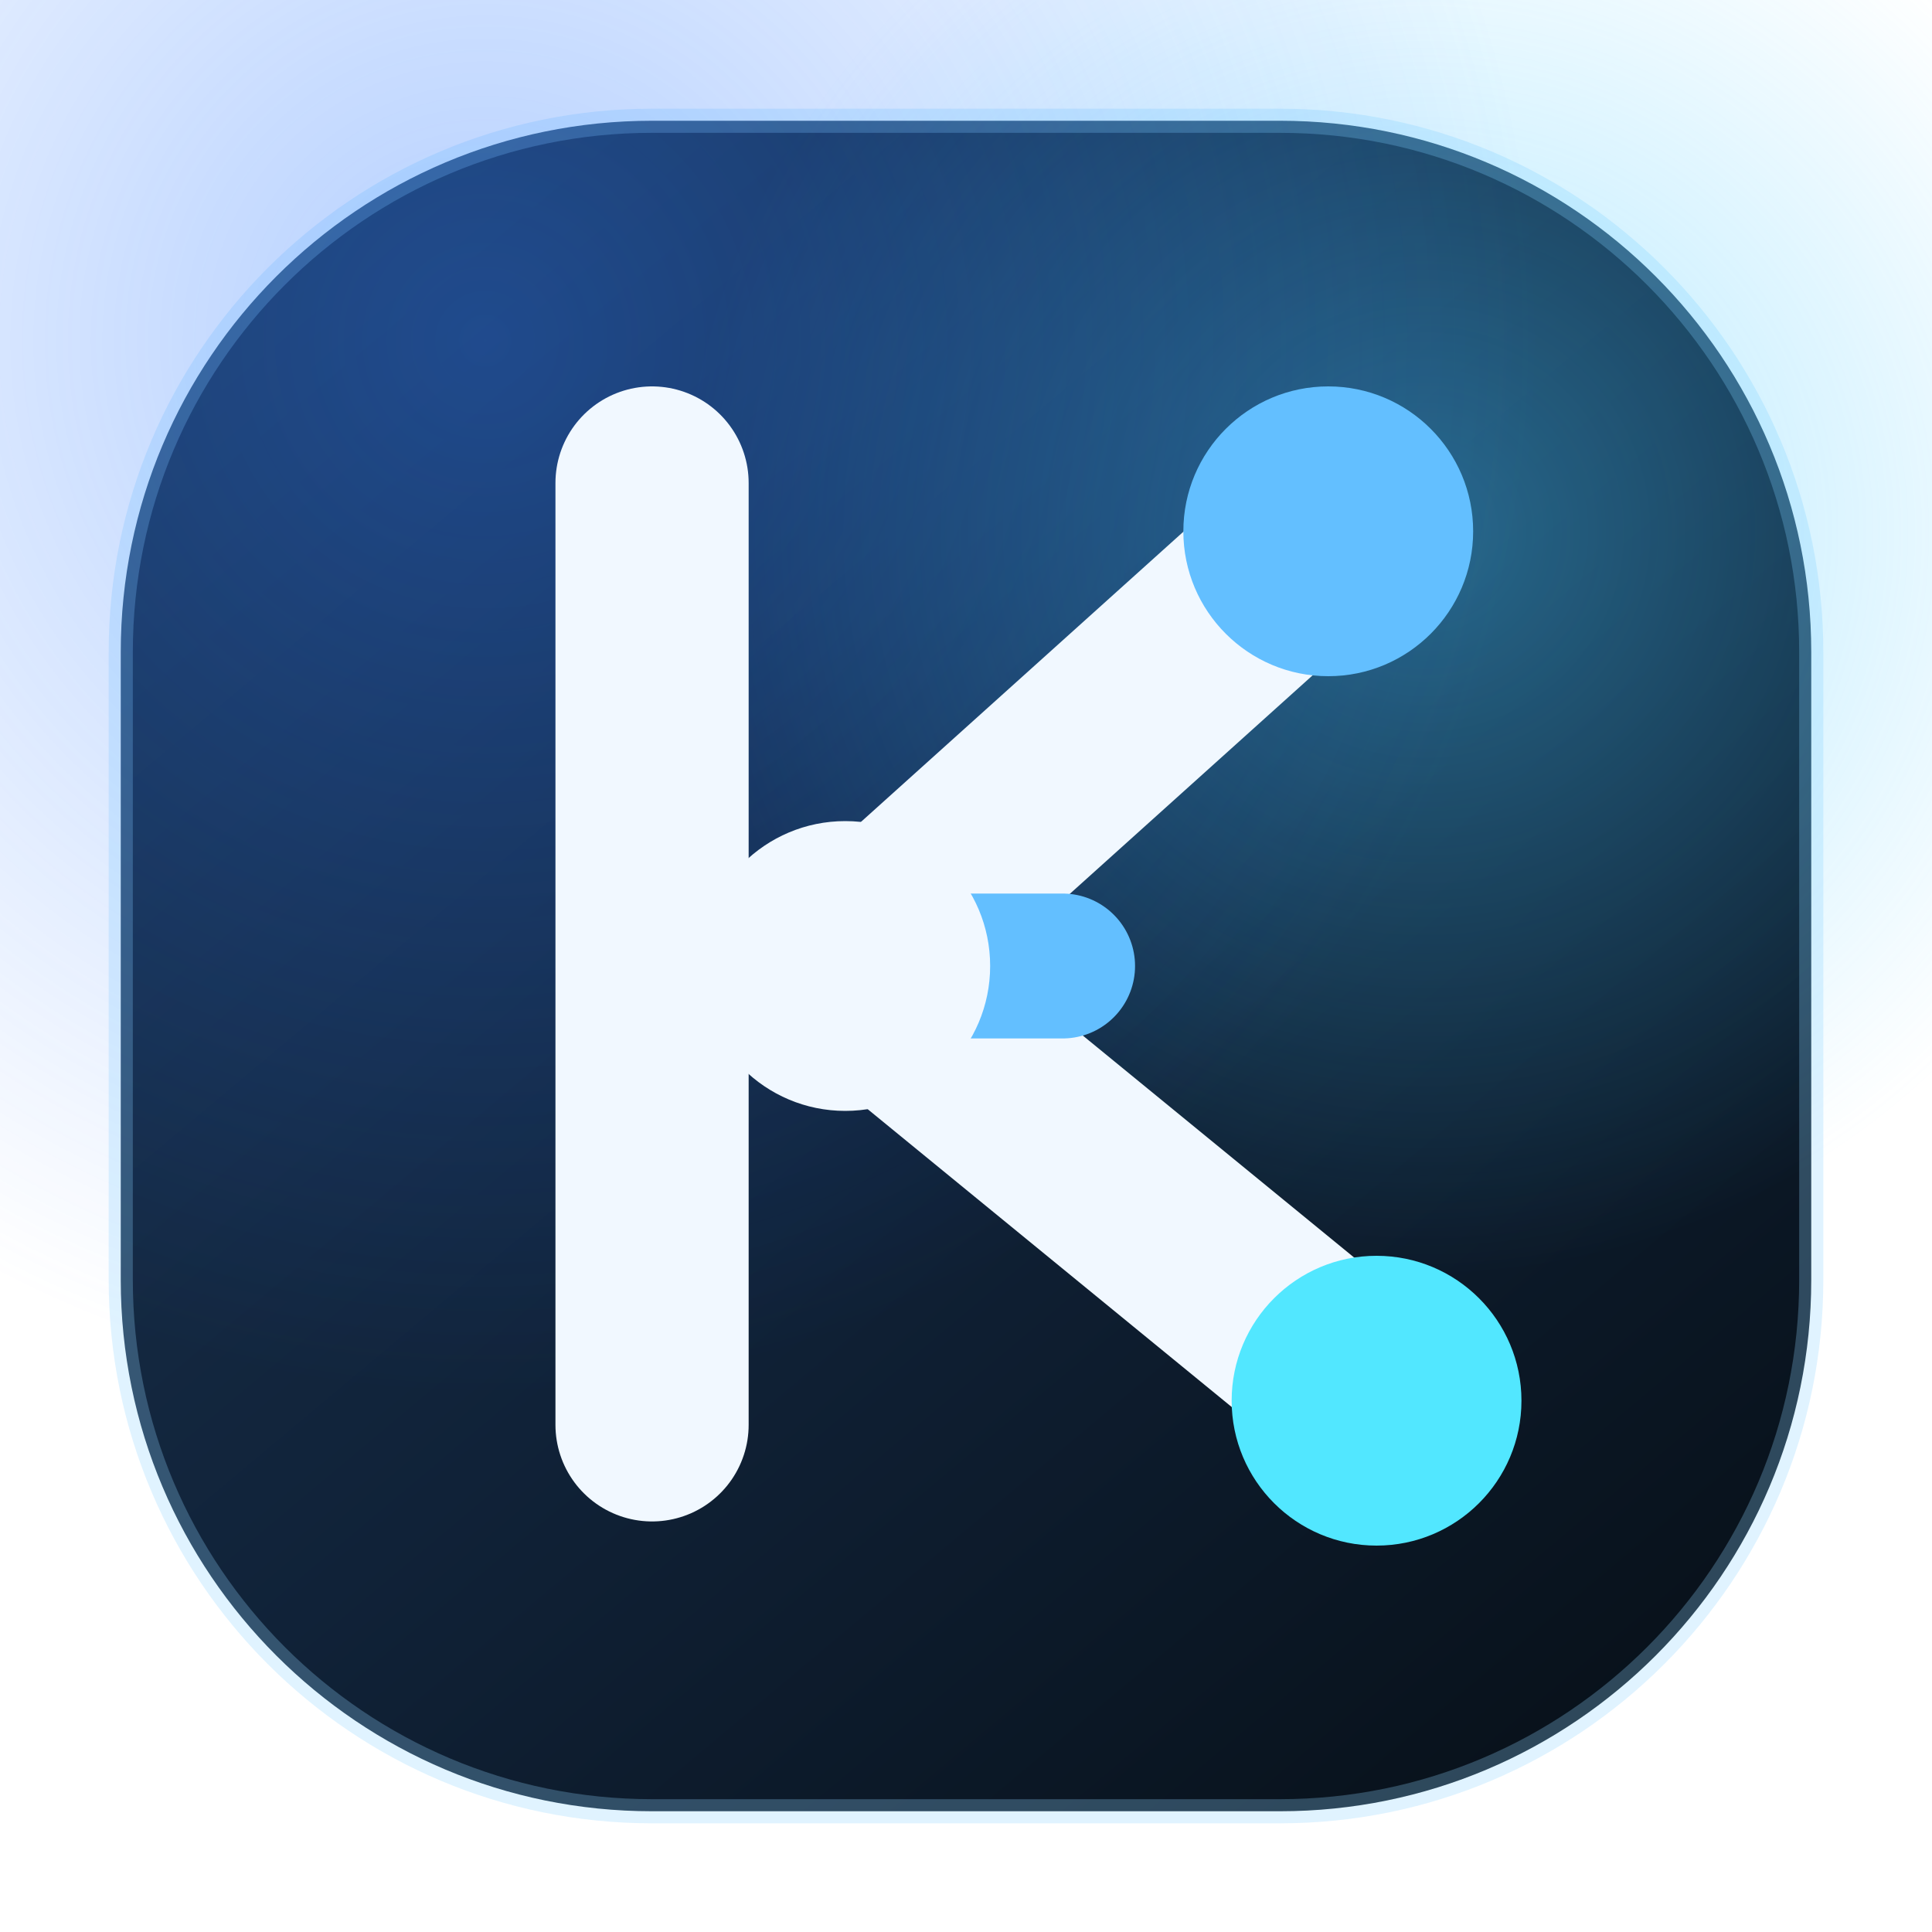
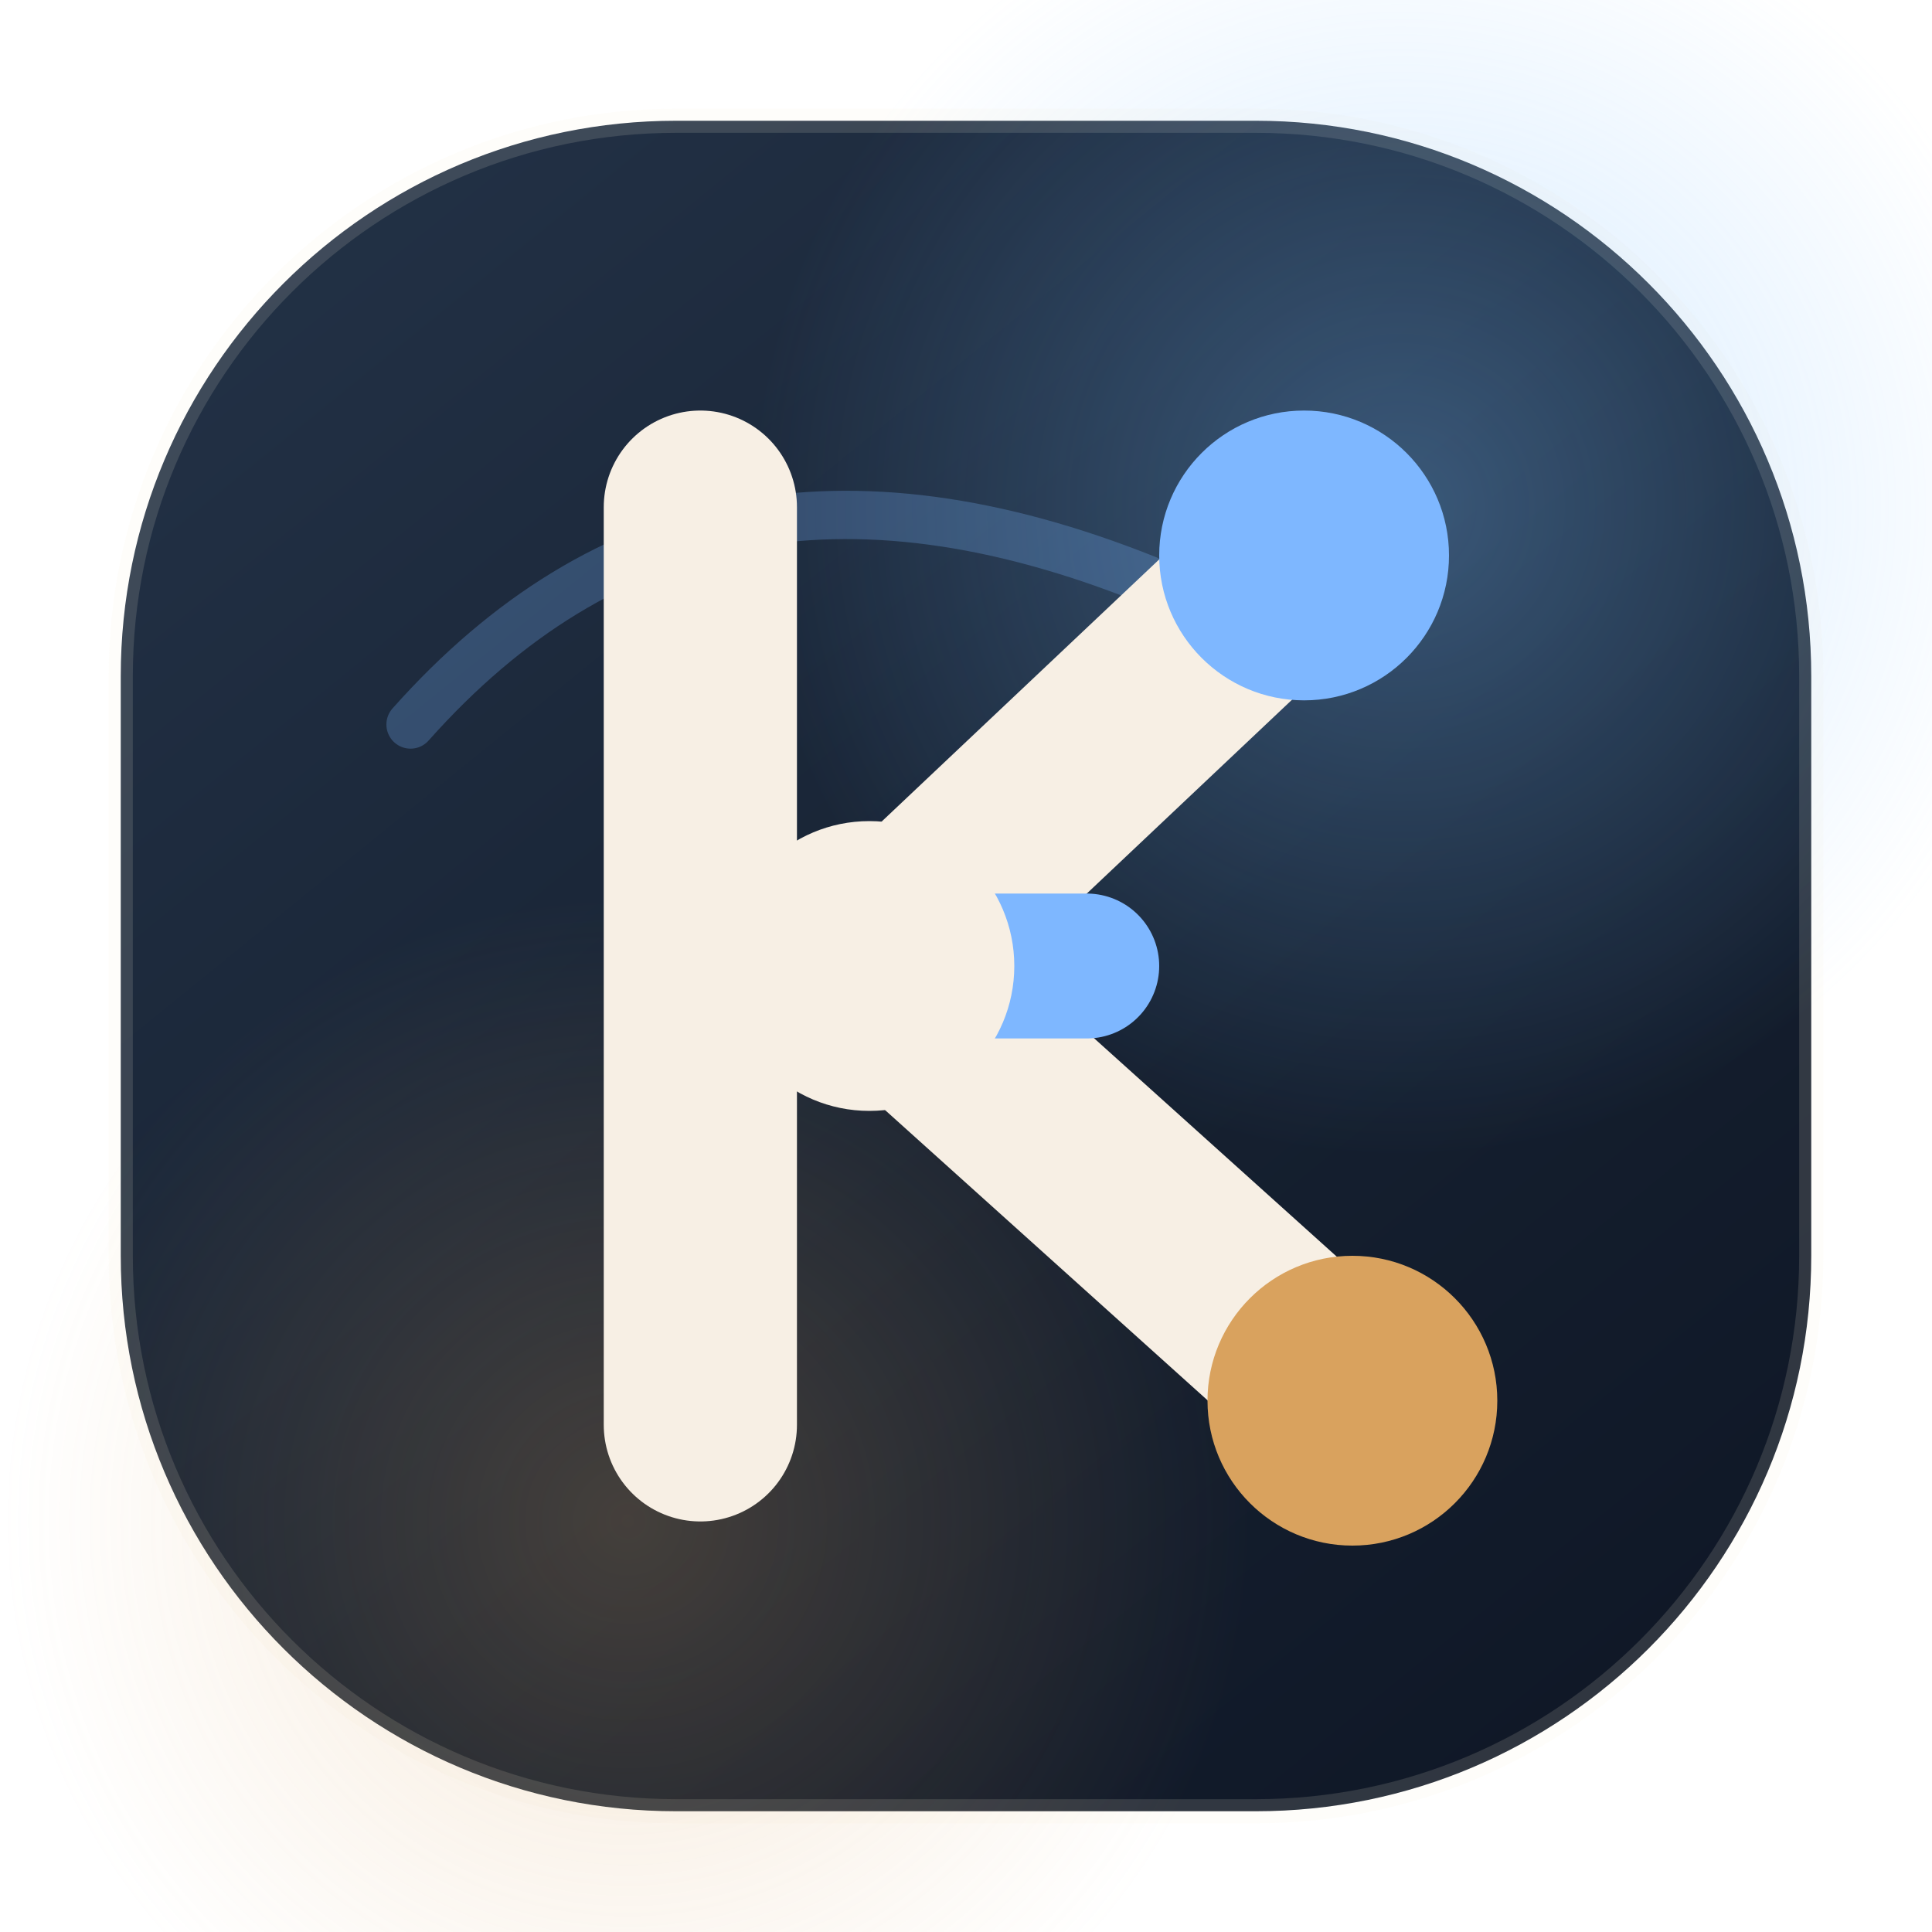
<svg xmlns="http://www.w3.org/2000/svg" width="512" height="512" viewBox="0 0 160 160" fill="none">
  <defs>
-     <linearGradient id="app-shell" x1="18" y1="10" x2="132" y2="146" gradientUnits="userSpaceOnUse">
-       <stop stop-color="#1C3655" />
-       <stop offset="0.56" stop-color="#102238" />
-       <stop offset="1" stop-color="#08111A" />
+     <linearGradient id="app-shell" x1="20" y1="12" x2="132" y2="150" gradientUnits="userSpaceOnUse">
+       <stop stop-color="#233247" />
+       <stop offset="0.58" stop-color="#162131" />
+       <stop offset="1" stop-color="#0F1726" />
    </linearGradient>
-     <radialGradient id="app-spot-a" cx="0" cy="0" r="1" gradientUnits="userSpaceOnUse" gradientTransform="translate(118 44) rotate(90) scale(62)">
-       <stop stop-color="#46C8FF" stop-opacity="0.42" />
-       <stop offset="1" stop-color="#46C8FF" stop-opacity="0" />
+     <radialGradient id="app-cool" cx="0" cy="0" r="1" gradientUnits="userSpaceOnUse" gradientTransform="translate(116 42) rotate(90) scale(54)">
+       <stop stop-color="#7CBFFF" stop-opacity="0.34" />
+       <stop offset="1" stop-color="#7CBFFF" stop-opacity="0" />
    </radialGradient>
-     <radialGradient id="app-spot-b" cx="0" cy="0" r="1" gradientUnits="userSpaceOnUse" gradientTransform="translate(40 28) rotate(90) scale(88)">
-       <stop stop-color="#2C79FF" stop-opacity="0.36" />
-       <stop offset="1" stop-color="#2C79FF" stop-opacity="0" />
+     <radialGradient id="app-warm" cx="0" cy="0" r="1" gradientUnits="userSpaceOnUse" gradientTransform="translate(52 126) rotate(90) scale(52)">
+       <stop stop-color="#D9A25E" stop-opacity="0.24" />
+       <stop offset="1" stop-color="#D9A25E" stop-opacity="0" />
    </radialGradient>
  </defs>
-   <rect x="10" y="10" width="140" height="140" rx="44" fill="url(#app-shell)" />
-   <rect x="10" y="10" width="140" height="140" rx="44" stroke="rgba(145, 210, 255, 0.28)" stroke-width="2" />
-   <circle cx="118" cy="44" r="62" fill="url(#app-spot-a)" />
-   <circle cx="40" cy="28" r="88" fill="url(#app-spot-b)" />
-   <path d="M54 40V118" stroke="#F1F8FF" stroke-width="16" stroke-linecap="round" />
-   <path d="M110 44L70 80L114 116" stroke="#F1F8FF" stroke-width="16" stroke-linecap="round" stroke-linejoin="round" />
-   <path d="M66 80H88" stroke="#63BFFF" stroke-width="12" stroke-linecap="round" />
-   <circle cx="110" cy="44" r="12" fill="#63BFFF" />
-   <circle cx="70" cy="80" r="12" fill="#F1F8FF" />
-   <circle cx="114" cy="116" r="12" fill="#52E7FF" />
+   <rect x="10" y="10" width="140" height="140" rx="46" fill="url(#app-shell)" />
+   <rect x="10" y="10" width="140" height="140" rx="46" stroke="rgba(246, 236, 219, 0.14)" stroke-width="2" />
+   <path d="M34 60C50 42 70 38 95 48" stroke="rgba(126, 183, 255, 0.26)" stroke-width="4" stroke-linecap="round" />
+   <path d="M70 82C86 90 98 103 106 120" stroke="rgba(217, 162, 94, 0.22)" stroke-width="4" stroke-linecap="round" />
+   <circle cx="116" cy="42" r="54" fill="url(#app-cool)" />
+   <circle cx="52" cy="126" r="52" fill="url(#app-warm)" />
+   <path d="M58 42V118" stroke="#F7EFE4" stroke-width="16" stroke-linecap="round" />
+   <path d="M108 46L72 80L112 116" stroke="#F7EFE4" stroke-width="16" stroke-linecap="round" stroke-linejoin="round" />
+   <path d="M72 80H90" stroke="#7EB7FF" stroke-width="12" stroke-linecap="round" />
+   <circle cx="108" cy="46" r="12" fill="#7EB7FF" />
+   <circle cx="72" cy="80" r="12" fill="#F7EFE4" />
+   <circle cx="112" cy="116" r="12" fill="#D9A25E" />
</svg>
